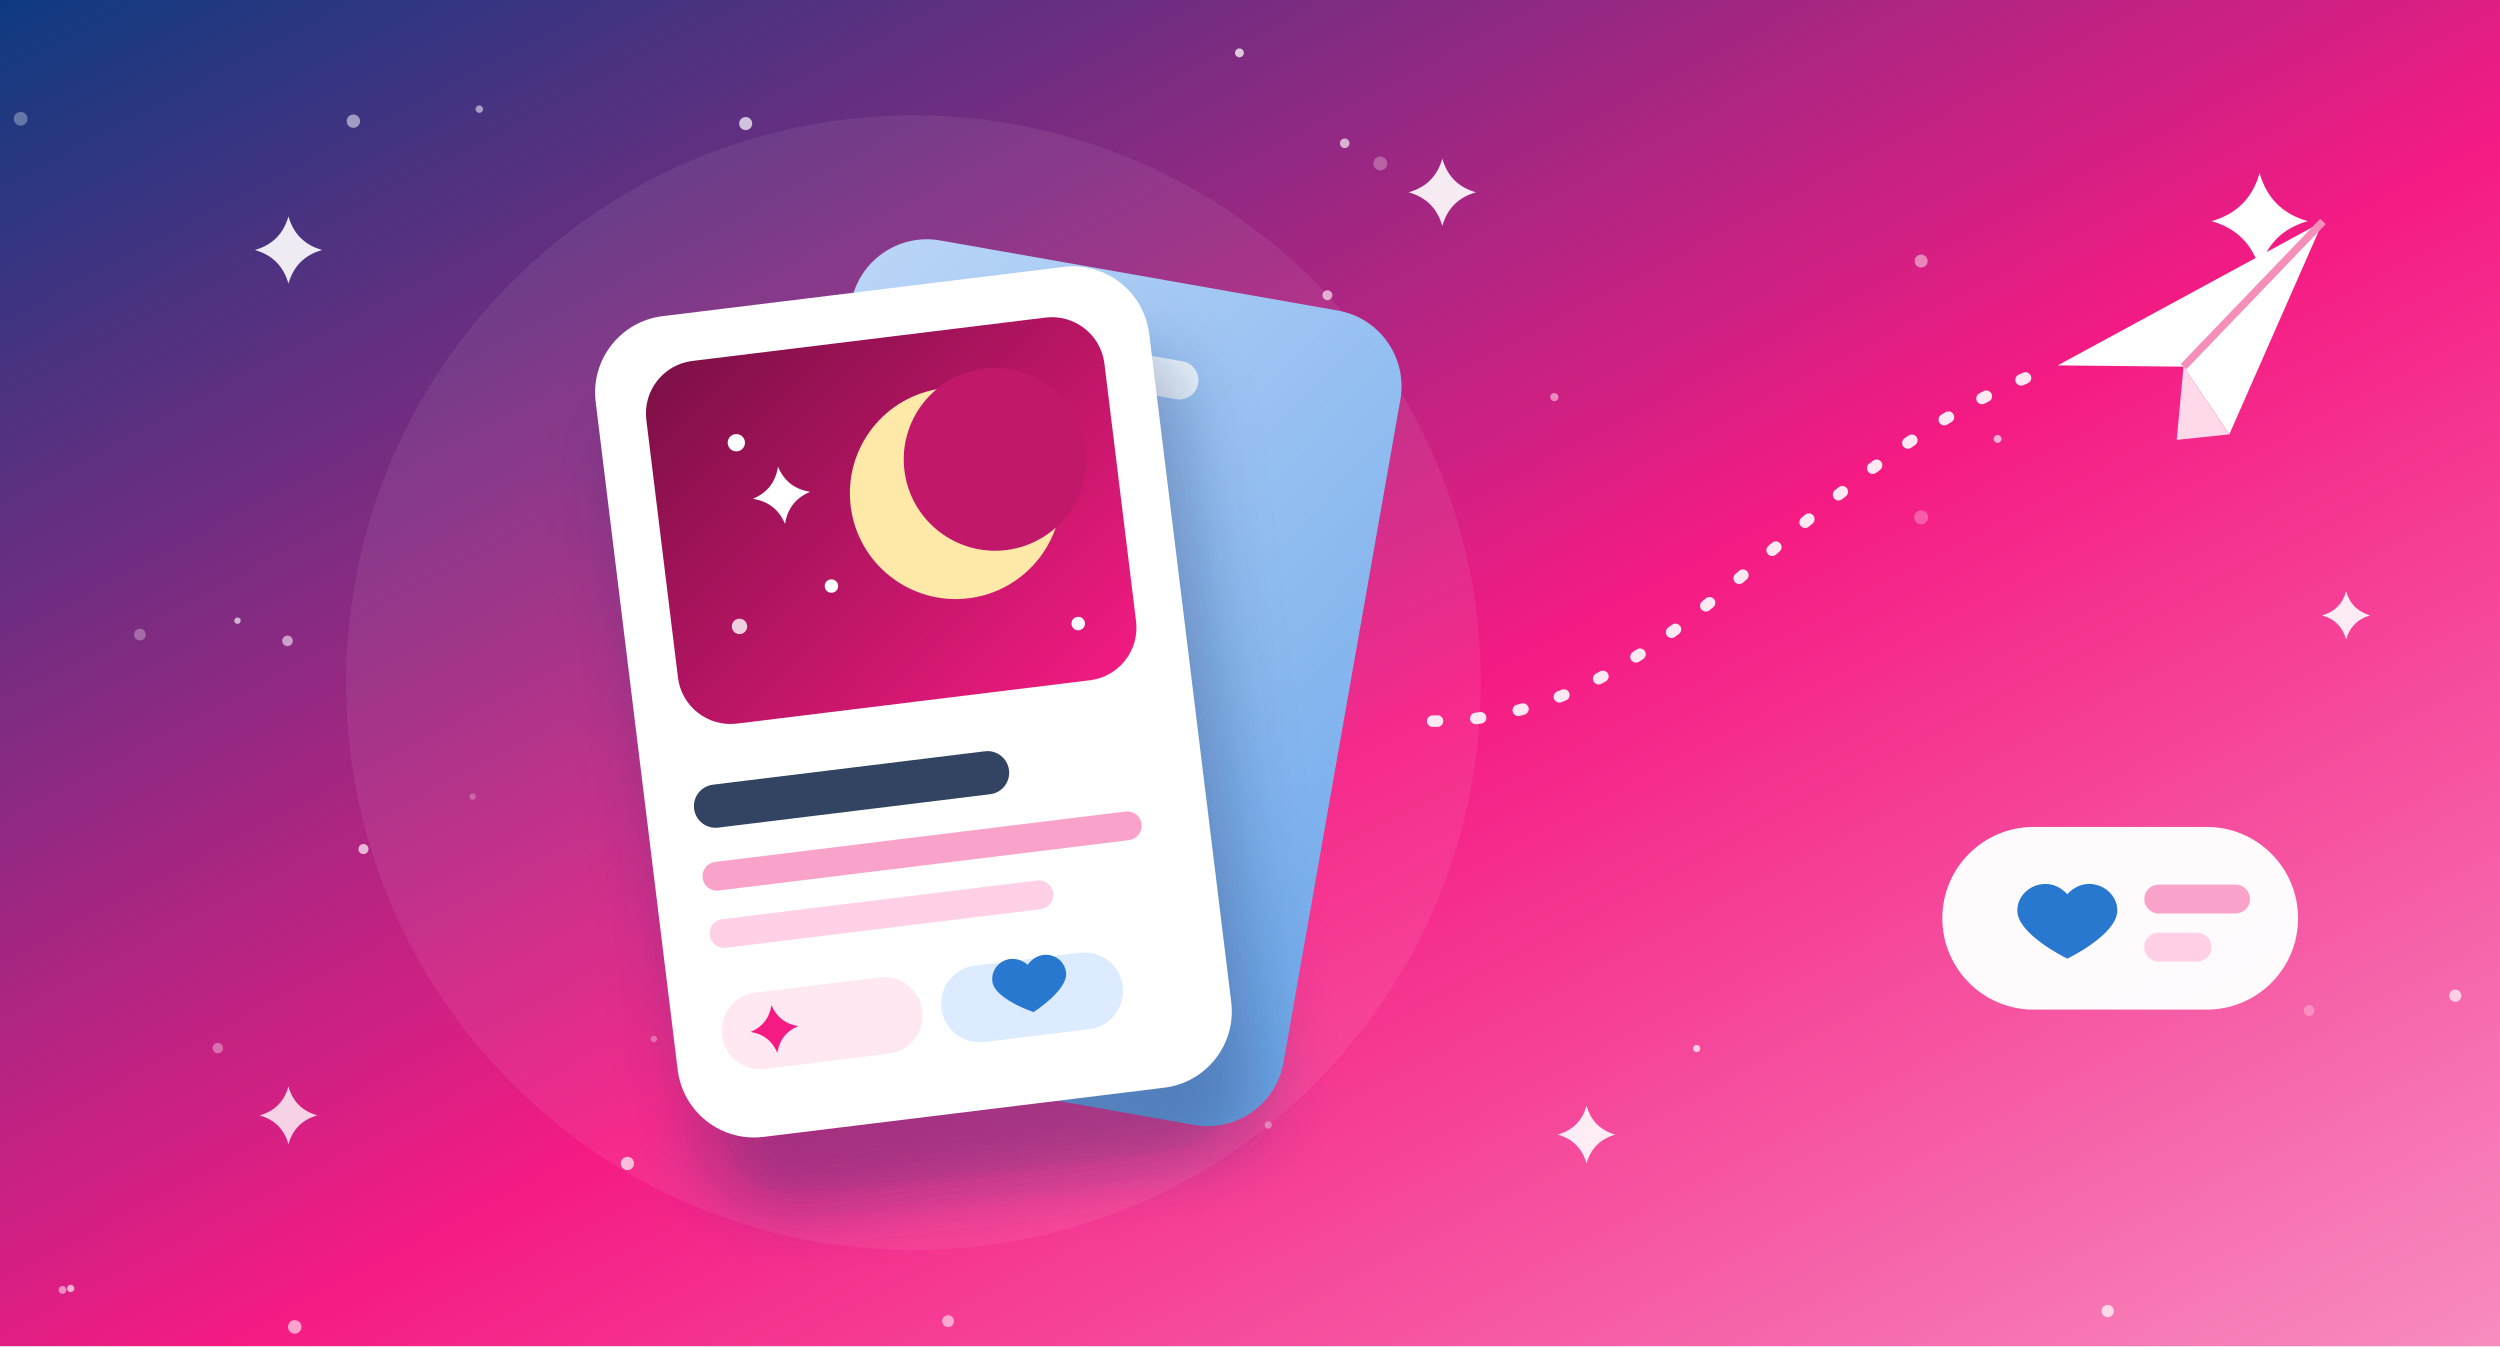
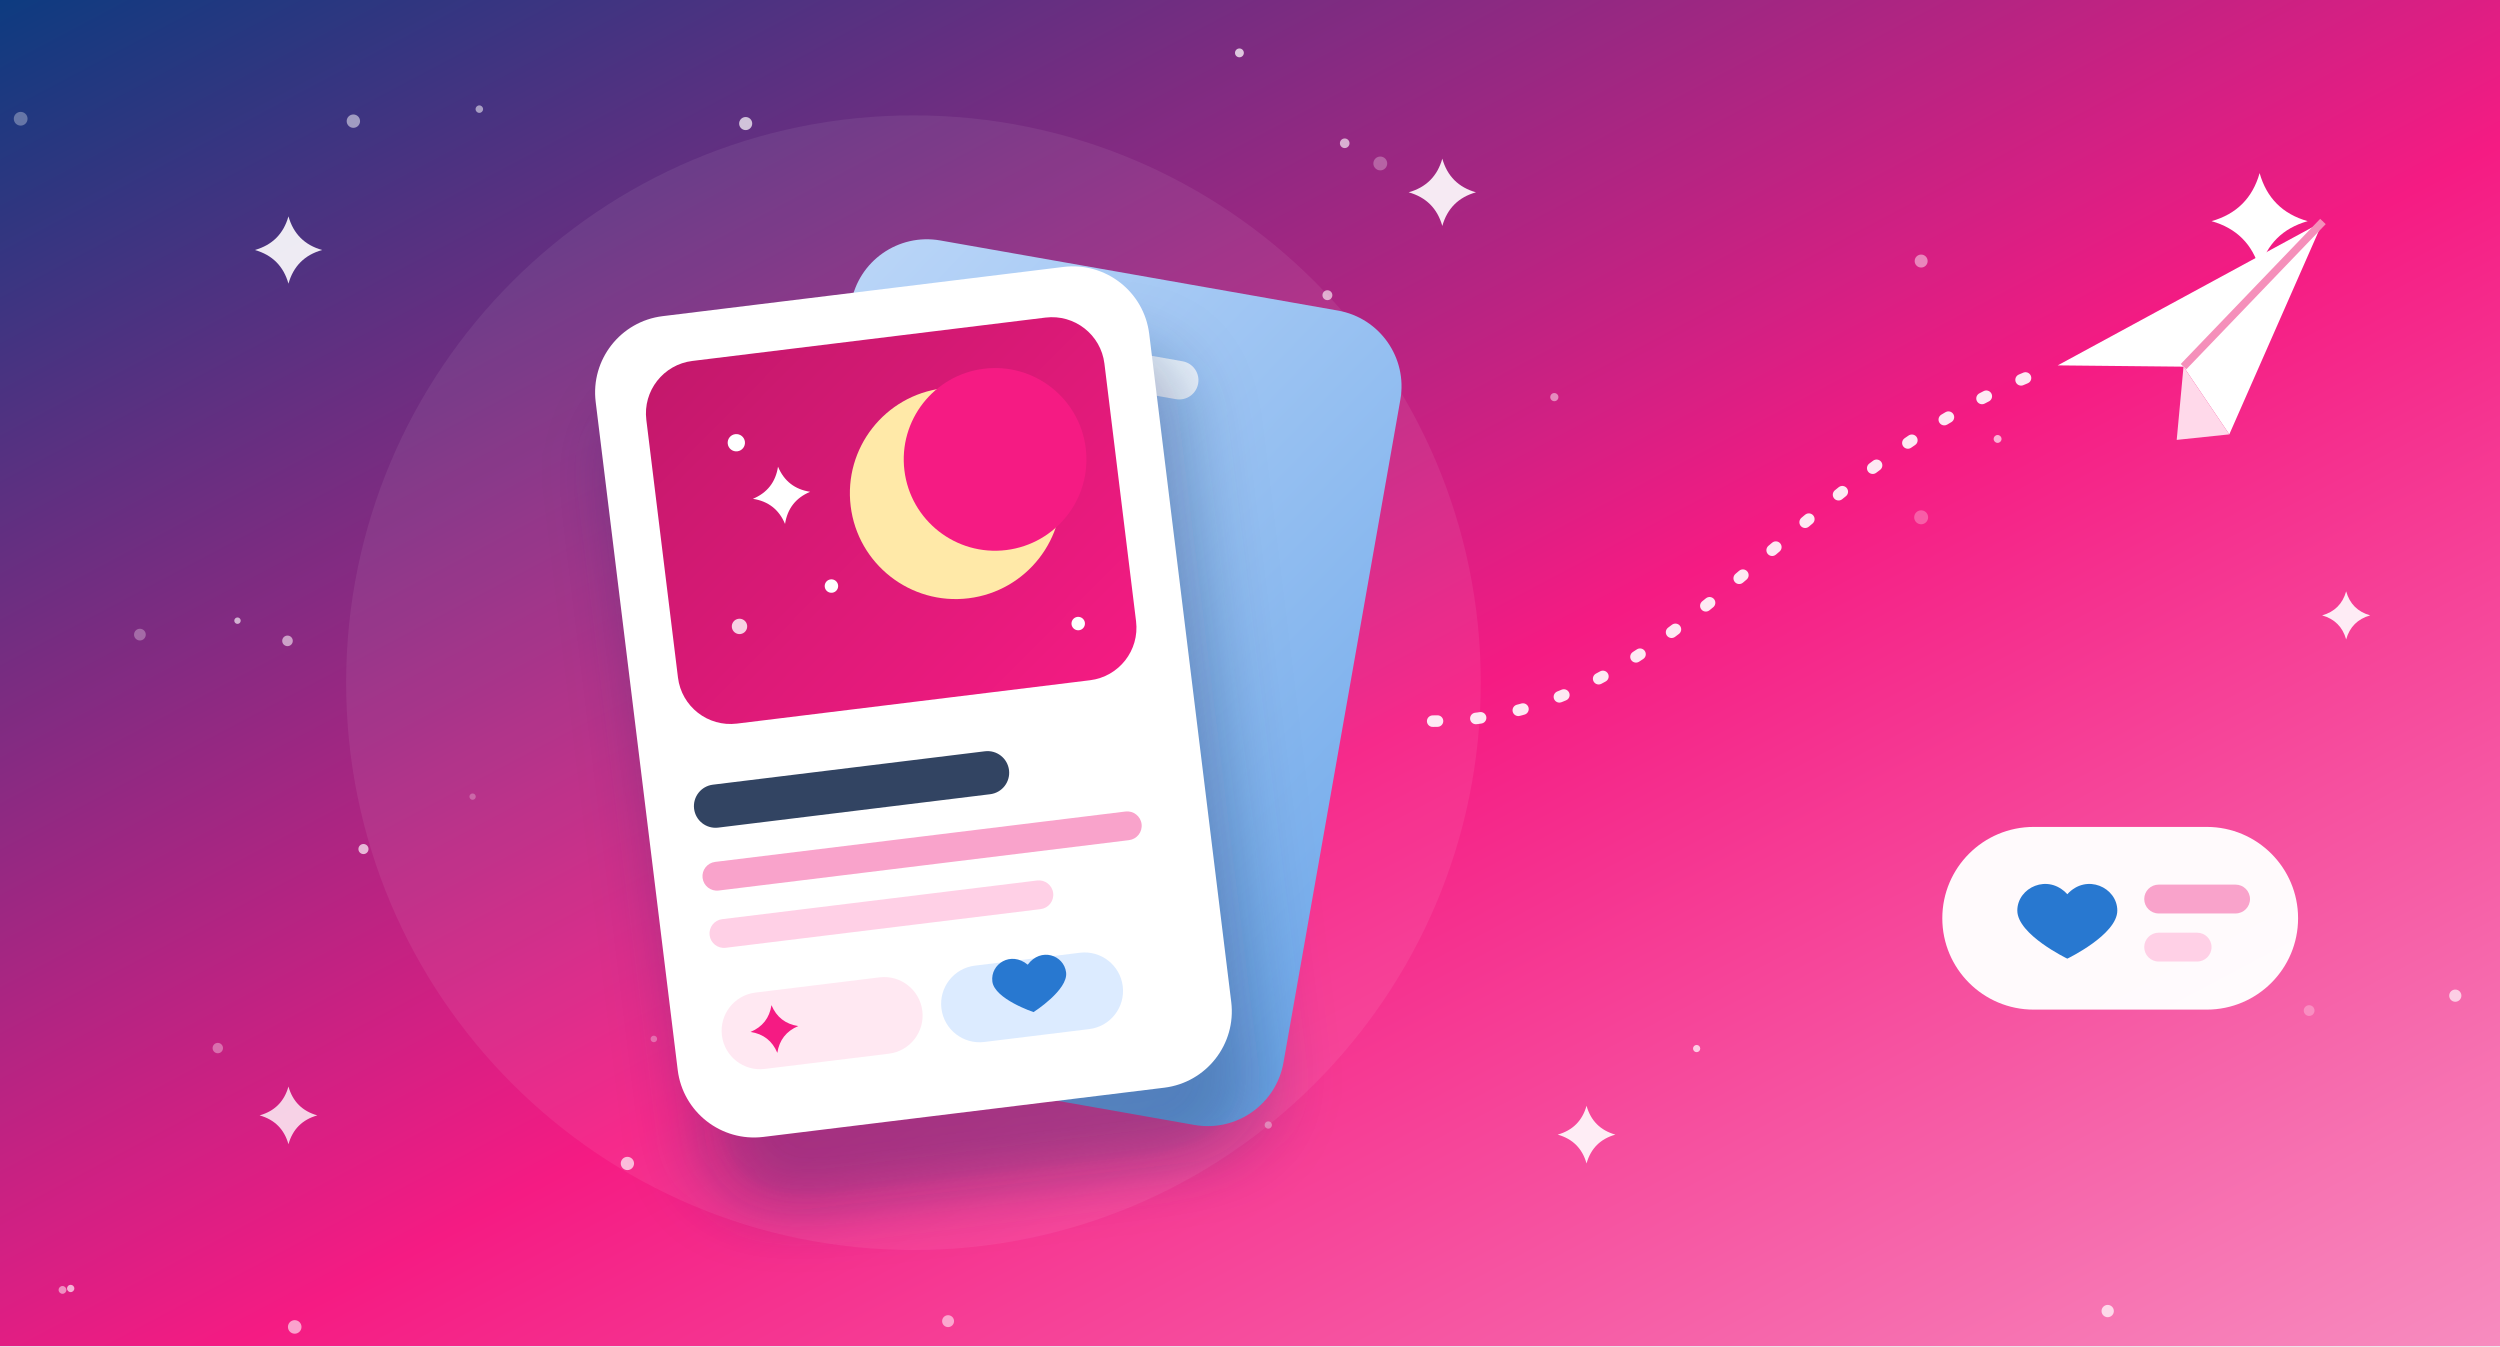
<svg xmlns="http://www.w3.org/2000/svg" viewBox="0 0 520 280" preserveAspectRatio="xMidYMid slice" role="img" aria-hidden="true">
  <defs>
    <linearGradient id="bg" x1="0" y1="0" x2="1" y2="1">
      <stop offset="0" stop-color="#0D3B80" />
      <stop offset=".55" stop-color="#F51B83" />
      <stop offset="1" stop-color="#F78CBF" />
    </linearGradient>
    <linearGradient id="pic" x1="0" y1="0" x2="1" y2="1">
-       <stop offset="0" stop-color="#7A0F45" />
+       <stop offset="0" stop-color="#C2186B" />
      <stop offset="1" stop-color="#F51B83" />
    </linearGradient>
    <linearGradient id="back" x1="0" y1="0" x2="1" y2="1">
      <stop offset="0" stop-color="#BBD6F8" />
      <stop offset="1" stop-color="#6EA8EA" />
    </linearGradient>
    <filter id="sh" x="-30%" y="-30%" width="160%" height="160%">
      <feGaussianBlur stdDeviation="7" />
    </filter>
  </defs>
  <rect width="520" height="280" fill="url(#bg)" />
  <circle cx="415.5" cy="91.3" r="0.82" fill="#fff" opacity="0.66" />
  <circle cx="59.8" cy="133.3" r="1.10" fill="#fff" opacity="0.56" />
  <circle cx="75.6" cy="176.6" r="1.05" fill="#fff" opacity="0.68" />
  <circle cx="14.7" cy="268.0" r="0.76" fill="#fff" opacity="0.66" />
  <circle cx="263.8" cy="234.0" r="0.76" fill="#fff" opacity="0.41" />
  <circle cx="45.3" cy="218.0" r="1.08" fill="#fff" opacity="0.35" />
  <circle cx="99.7" cy="22.7" r="0.78" fill="#fff" opacity="0.53" />
  <circle cx="227.6" cy="197.2" r="0.67" fill="#fff" opacity="0.67" />
  <circle cx="510.7" cy="207.1" r="1.27" fill="#fff" opacity="0.67" />
  <circle cx="49.4" cy="129.1" r="0.67" fill="#fff" opacity="0.64" />
  <circle cx="279.7" cy="29.8" r="1.00" fill="#fff" opacity="0.64" />
  <circle cx="287.1" cy="34.0" r="1.44" fill="#fff" opacity="0.28" />
  <circle cx="438.4" cy="272.7" r="1.28" fill="#fff" opacity="0.72" />
  <circle cx="276.1" cy="61.4" r="1.03" fill="#fff" opacity="0.62" />
  <circle cx="399.6" cy="107.6" r="1.45" fill="#fff" opacity="0.27" />
  <circle cx="257.8" cy="11.0" r="0.92" fill="#fff" opacity="0.74" />
  <circle cx="61.3" cy="276.0" r="1.41" fill="#fff" opacity="0.59" />
  <circle cx="29.1" cy="132.0" r="1.22" fill="#fff" opacity="0.30" />
  <circle cx="155.1" cy="25.7" r="1.36" fill="#fff" opacity="0.71" />
  <circle cx="480.3" cy="210.2" r="1.12" fill="#fff" opacity="0.28" />
  <circle cx="250.3" cy="213.0" r="1.28" fill="#fff" opacity="0.26" />
  <circle cx="4.3" cy="24.7" r="1.43" fill="#fff" opacity="0.31" />
  <circle cx="202.9" cy="133.3" r="1.40" fill="#fff" opacity="0.32" />
  <circle cx="136.0" cy="216.1" r="0.68" fill="#fff" opacity="0.33" />
  <circle cx="13.0" cy="268.3" r="0.81" fill="#fff" opacity="0.50" />
  <circle cx="197.2" cy="274.8" r="1.24" fill="#fff" opacity="0.55" />
  <circle cx="254.6" cy="75.0" r="1.36" fill="#fff" opacity="0.30" />
  <circle cx="323.3" cy="82.6" r="0.85" fill="#fff" opacity="0.48" />
  <circle cx="98.3" cy="165.7" r="0.66" fill="#fff" opacity="0.26" />
  <circle cx="73.5" cy="25.2" r="1.39" fill="#fff" opacity="0.51" />
  <circle cx="352.9" cy="218.1" r="0.75" fill="#fff" opacity="0.73" />
  <circle cx="199.8" cy="128.9" r="1.04" fill="#fff" opacity="0.60" />
  <circle cx="399.6" cy="54.3" r="1.35" fill="#fff" opacity="0.46" />
  <circle cx="130.5" cy="242.0" r="1.38" fill="#fff" opacity="0.68" />
  <circle cx="190" cy="142" r="118" fill="#fff" opacity=".07" />
  <g transform="translate(222 142) rotate(10)">
    <rect x="-58" y="-86" width="116" height="172" rx="16" fill="url(#back)" />
    <rect x="-44" y="-70" width="60" height="8" rx="4" fill="#fff" opacity=".8" />
    <rect x="-44" y="-54" width="40" height="6" rx="3" fill="#fff" opacity=".55" />
  </g>
  <g transform="translate(190 146) rotate(-7)">
    <rect x="-58" y="-80" width="116" height="172" rx="16" fill="#0A2A63" opacity=".35" filter="url(#sh)" transform="translate(4 10)" />
    <rect x="-58" y="-86" width="116" height="172" rx="16" fill="#fff" />
    <rect x="-48" y="-76" width="96" height="76" rx="11" fill="url(#pic)" />
    <circle cx="14" cy="-42" r="22" fill="#FFE9A8" />
-     <circle cx="23" cy="-48" r="19" fill="#C2186B" />
+     <circle cx="23" cy="-48" r="19" fill="#F51B83" />
    <circle cx="-30" cy="-58" r="1.8" fill="#fff" />
    <circle cx="-14" cy="-26" r="1.4" fill="#fff" />
    <circle cx="-34" cy="-20" r="1.6" fill="#fff" opacity=".8" />
    <circle cx="36" cy="-12" r="1.4" fill="#fff" />
    <path d="M-22 -52 Q-20.68 -47.32 -16 -46 Q-20.68 -44.68 -22 -40 Q-23.32 -44.68 -28 -46 Q-23.32 -47.32 -22 -52Z" fill="#fff" opacity="1" />
    <rect x="-48" y="12" width="66" height="9" rx="4.5" fill="#172B4D" opacity=".88" />
    <rect x="-48" y="28" width="92" height="6" rx="3" fill="#F9A3CB" />
    <rect x="-48" y="40" width="72" height="6" rx="3" fill="#FFD0E6" />
    <rect x="-48" y="56" width="42" height="16" rx="8" fill="#FFE8F2" />
    <path d="M-37 59 Q-35.9 62.9 -32 64 Q-35.9 65.1 -37 69 Q-38.1 65.1 -42 64 Q-38.1 62.9 -37 59Z" fill="#F51B83" opacity="1" />
    <rect x="-2" y="56" width="38" height="16" rx="8" fill="#DCEBFF" />
    <path d="M17 62 c-3.4 -3.6 -8.4 -1.2 -8.4 2.8 c0 4 8.4 8 8.4 8 s8.4 -4 8.4 -8 c0 -4 -5 -6.4 -8.4 -2.8z" fill="#2878D0" transform="translate(0 -1) scale(.92) translate(1.4 1.2)" />
  </g>
  <path d="M298 150 C350 150 372 96 428 76" fill="none" stroke="#fff" stroke-width="2.4" stroke-linecap="round" stroke-dasharray="1 8" opacity=".9" />
  <g transform="translate(428 76) rotate(-6)">
    <path d="M0 0 L58 -24 L34 18 L26 3Z" fill="#fff" />
    <path d="M26 3 L58 -24" stroke="#F58FBA" stroke-width="1.6" fill="none" />
    <path d="M26 3 L23 18 L34 18Z" fill="#FFD9EA" />
  </g>
  <g transform="translate(404 172)">
    <rect width="74" height="38" rx="19" fill="#fff" opacity=".97" />
    <path d="M26 20 c-4 -4.4 -10.4 -1.4 -10.4 3.4 c0 5 10.4 10 10.4 10 s10.4 -5 10.4 -10 c0 -4.8 -6.4 -7.8 -10.4 -3.4z" fill="#2878D0" transform="translate(0 -6)" />
    <rect x="42" y="12" width="22" height="6" rx="3" fill="#F9A3CB" />
    <rect x="42" y="22" width="14" height="6" rx="3" fill="#FFD0E6" />
  </g>
  <path d="M470 36 Q472.2 43.8 480 46 Q472.2 48.2 470 56 Q467.8 48.2 460 46 Q467.8 43.8 470 36Z" fill="#fff" opacity="1" />
  <path d="M300 33 Q301.54 38.46 307 40 Q301.54 41.54 300 47 Q298.46 41.54 293 40 Q298.46 38.46 300 33Z" fill="#fff" opacity="0.9" />
  <path d="M60 45 Q61.54 50.46 67 52 Q61.54 53.54 60 59 Q58.46 53.54 53 52 Q58.46 50.46 60 45Z" fill="#fff" opacity="0.9" />
  <path d="M60 226 Q61.32 230.68 66 232 Q61.32 233.32 60 238 Q58.68 233.32 54 232 Q58.68 230.68 60 226Z" fill="#fff" opacity="0.8" />
  <path d="M330 230 Q331.32 234.68 336 236 Q331.32 237.32 330 242 Q328.68 237.32 324 236 Q328.68 234.68 330 230Z" fill="#fff" opacity="0.9" />
  <path d="M488 123 Q489.1 126.9 493 128 Q489.1 129.1 488 133 Q486.9 129.1 483 128 Q486.9 126.9 488 123Z" fill="#fff" opacity="0.9" />
</svg>
